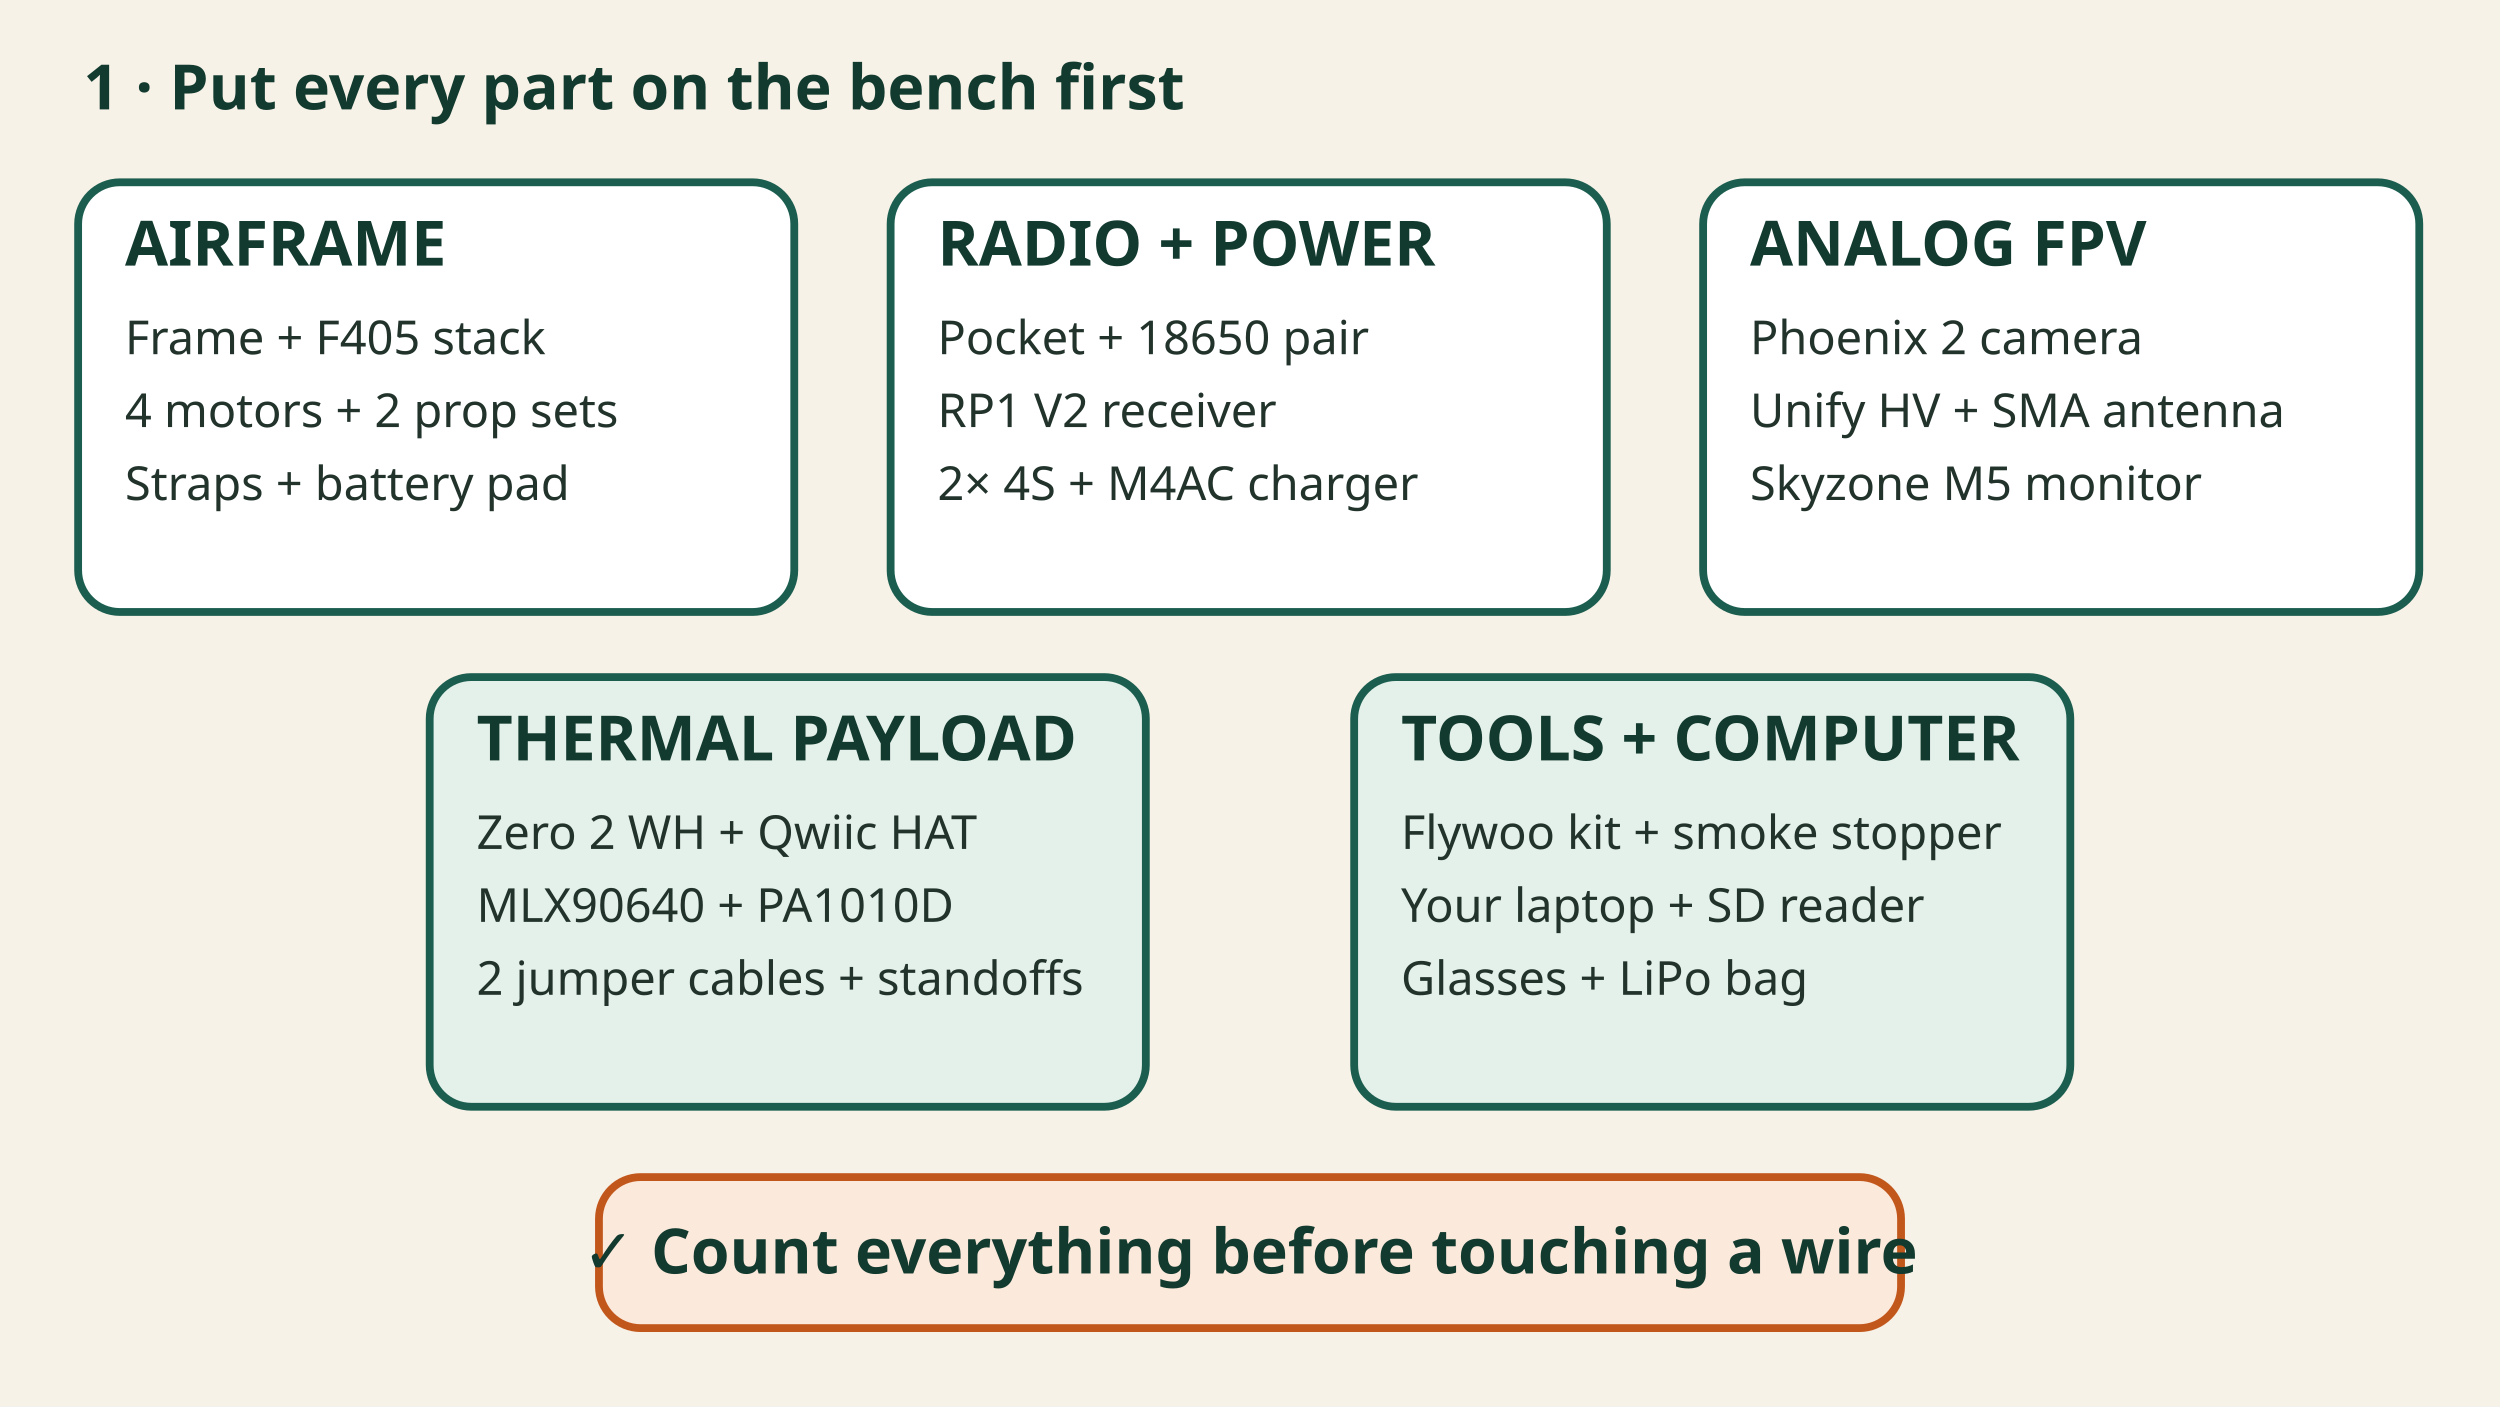
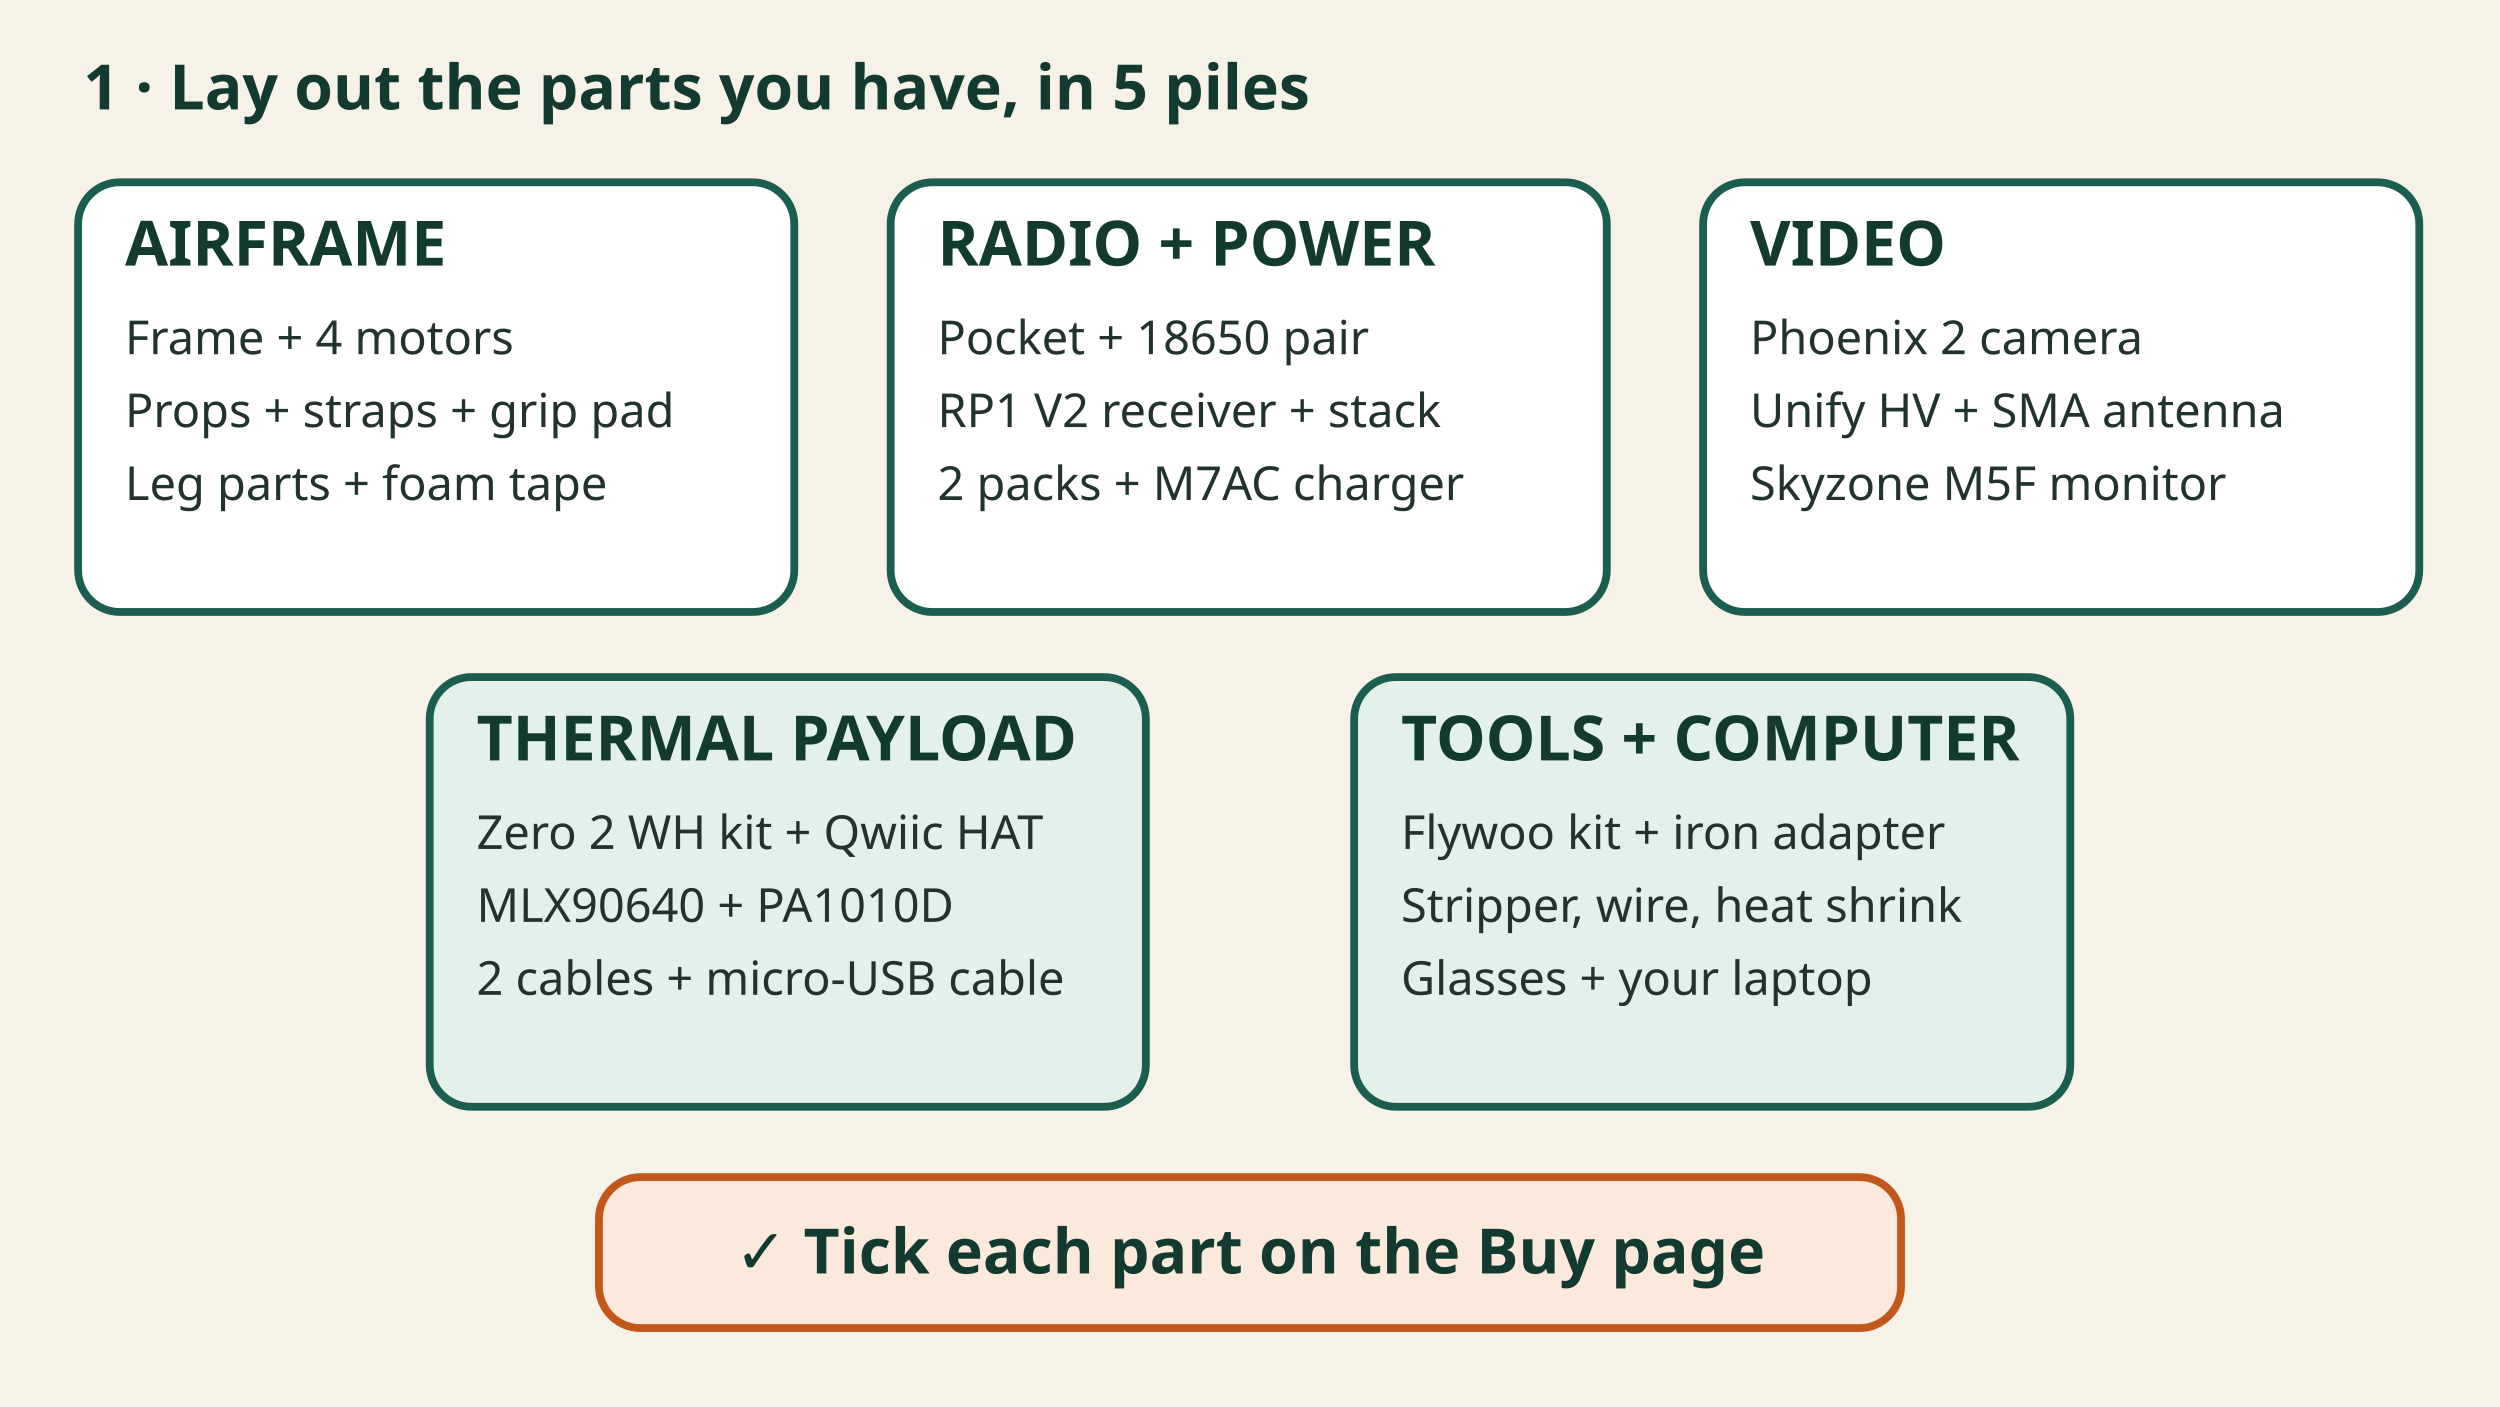
<svg xmlns="http://www.w3.org/2000/svg" viewBox="0 0 960 540" role="img" aria-labelledby="title desc">
  <rect width="960" height="540" fill="#f7f2e8" />
  <style>.t{font:700 24px 'Segoe UI',sans-serif;fill:#123a2e}.s{font:18px 'Segoe UI',sans-serif;fill:#21332b}.b{fill:#fff;stroke:#1b5e4f;stroke-width:3;rx:16}.a{fill:#e4f0ea;stroke:#1b5e4f;stroke-width:3;rx:16}.w{fill:#fbe9dc;stroke:#c2571b;stroke-width:3;rx:16}.c{fill:#1b5e4f}.o{fill:#c2571b}</style>
-   <text x="32" y="42" class="t">1 · Put every part on the bench first</text>
+   <text x="32" y="42" class="t">1 · Lay out the parts you have, in 5 piles</text>
  <rect x="30" y="70" width="275" height="165" class="b" />
  <text x="48" y="102" class="t">AIRFRAME</text>
-   <text x="48" y="136" class="s">Frame + F405 stack</text>
-   <text x="48" y="164" class="s">4 motors + 2 prop sets</text>
-   <text x="48" y="192" class="s">Straps + battery pad</text>
+   <text x="48" y="136" class="s">Frame + 4 motors</text>
+   <text x="48" y="164" class="s">Props + straps + grip pad</text>
+   <text x="48" y="192" class="s">Leg parts + foam tape</text>
  <rect x="342" y="70" width="275" height="165" class="b" />
  <text x="360" y="102" class="t">RADIO + POWER</text>
  <text x="360" y="136" class="s">Pocket + 18650 pair</text>
-   <text x="360" y="164" class="s">RP1 V2 receiver</text>
-   <text x="360" y="192" class="s">2× 4S + M4AC charger</text>
+   <text x="360" y="164" class="s">RP1 V2 receiver + stack</text>
+   <text x="360" y="192" class="s">2 packs + M7AC charger</text>
  <rect x="654" y="70" width="275" height="165" class="b" />
-   <text x="672" y="102" class="t">ANALOG FPV</text>
+   <text x="672" y="102" class="t">VIDEO</text>
  <text x="672" y="136" class="s">Phoenix 2 camera</text>
  <text x="672" y="164" class="s">Unify HV + SMA antenna</text>
-   <text x="672" y="192" class="s">Skyzone M5 monitor</text>
+   <text x="672" y="192" class="s">Skyzone M5F monitor</text>
  <rect x="165" y="260" width="275" height="165" class="a" />
  <text x="183" y="292" class="t">THERMAL PAYLOAD</text>
-   <text x="183" y="326" class="s">Zero 2 WH + Qwiic HAT</text>
+   <text x="183" y="326" class="s">Zero 2 WH kit + Qwiic HAT</text>
  <text x="183" y="354" class="s">MLX90640 + PA1010D</text>
-   <text x="183" y="382" class="s">2 jumper cables + standoffs</text>
+   <text x="183" y="382" class="s">2 cables + micro-USB cable</text>
  <rect x="520" y="260" width="275" height="165" class="a" />
  <text x="538" y="292" class="t">TOOLS + COMPUTER</text>
-   <text x="538" y="326" class="s">Flywoo kit + smoke stopper</text>
-   <text x="538" y="354" class="s">Your laptop + SD reader</text>
-   <text x="538" y="382" class="s">Glasses + LiPo bag</text>
+   <text x="538" y="326" class="s">Flywoo kit + iron adapter</text>
+   <text x="538" y="354" class="s">Stripper, wire, heat shrink</text>
+   <text x="538" y="382" class="s">Glasses + your laptop</text>
  <rect x="230" y="452" width="500" height="58" class="w" />
-   <text x="480" y="489" text-anchor="middle" class="t">✓ Count everything before touching a wire</text>
+   <text x="480" y="489" text-anchor="middle" class="t">✓ Tick each part on the Buy page</text>
</svg>
